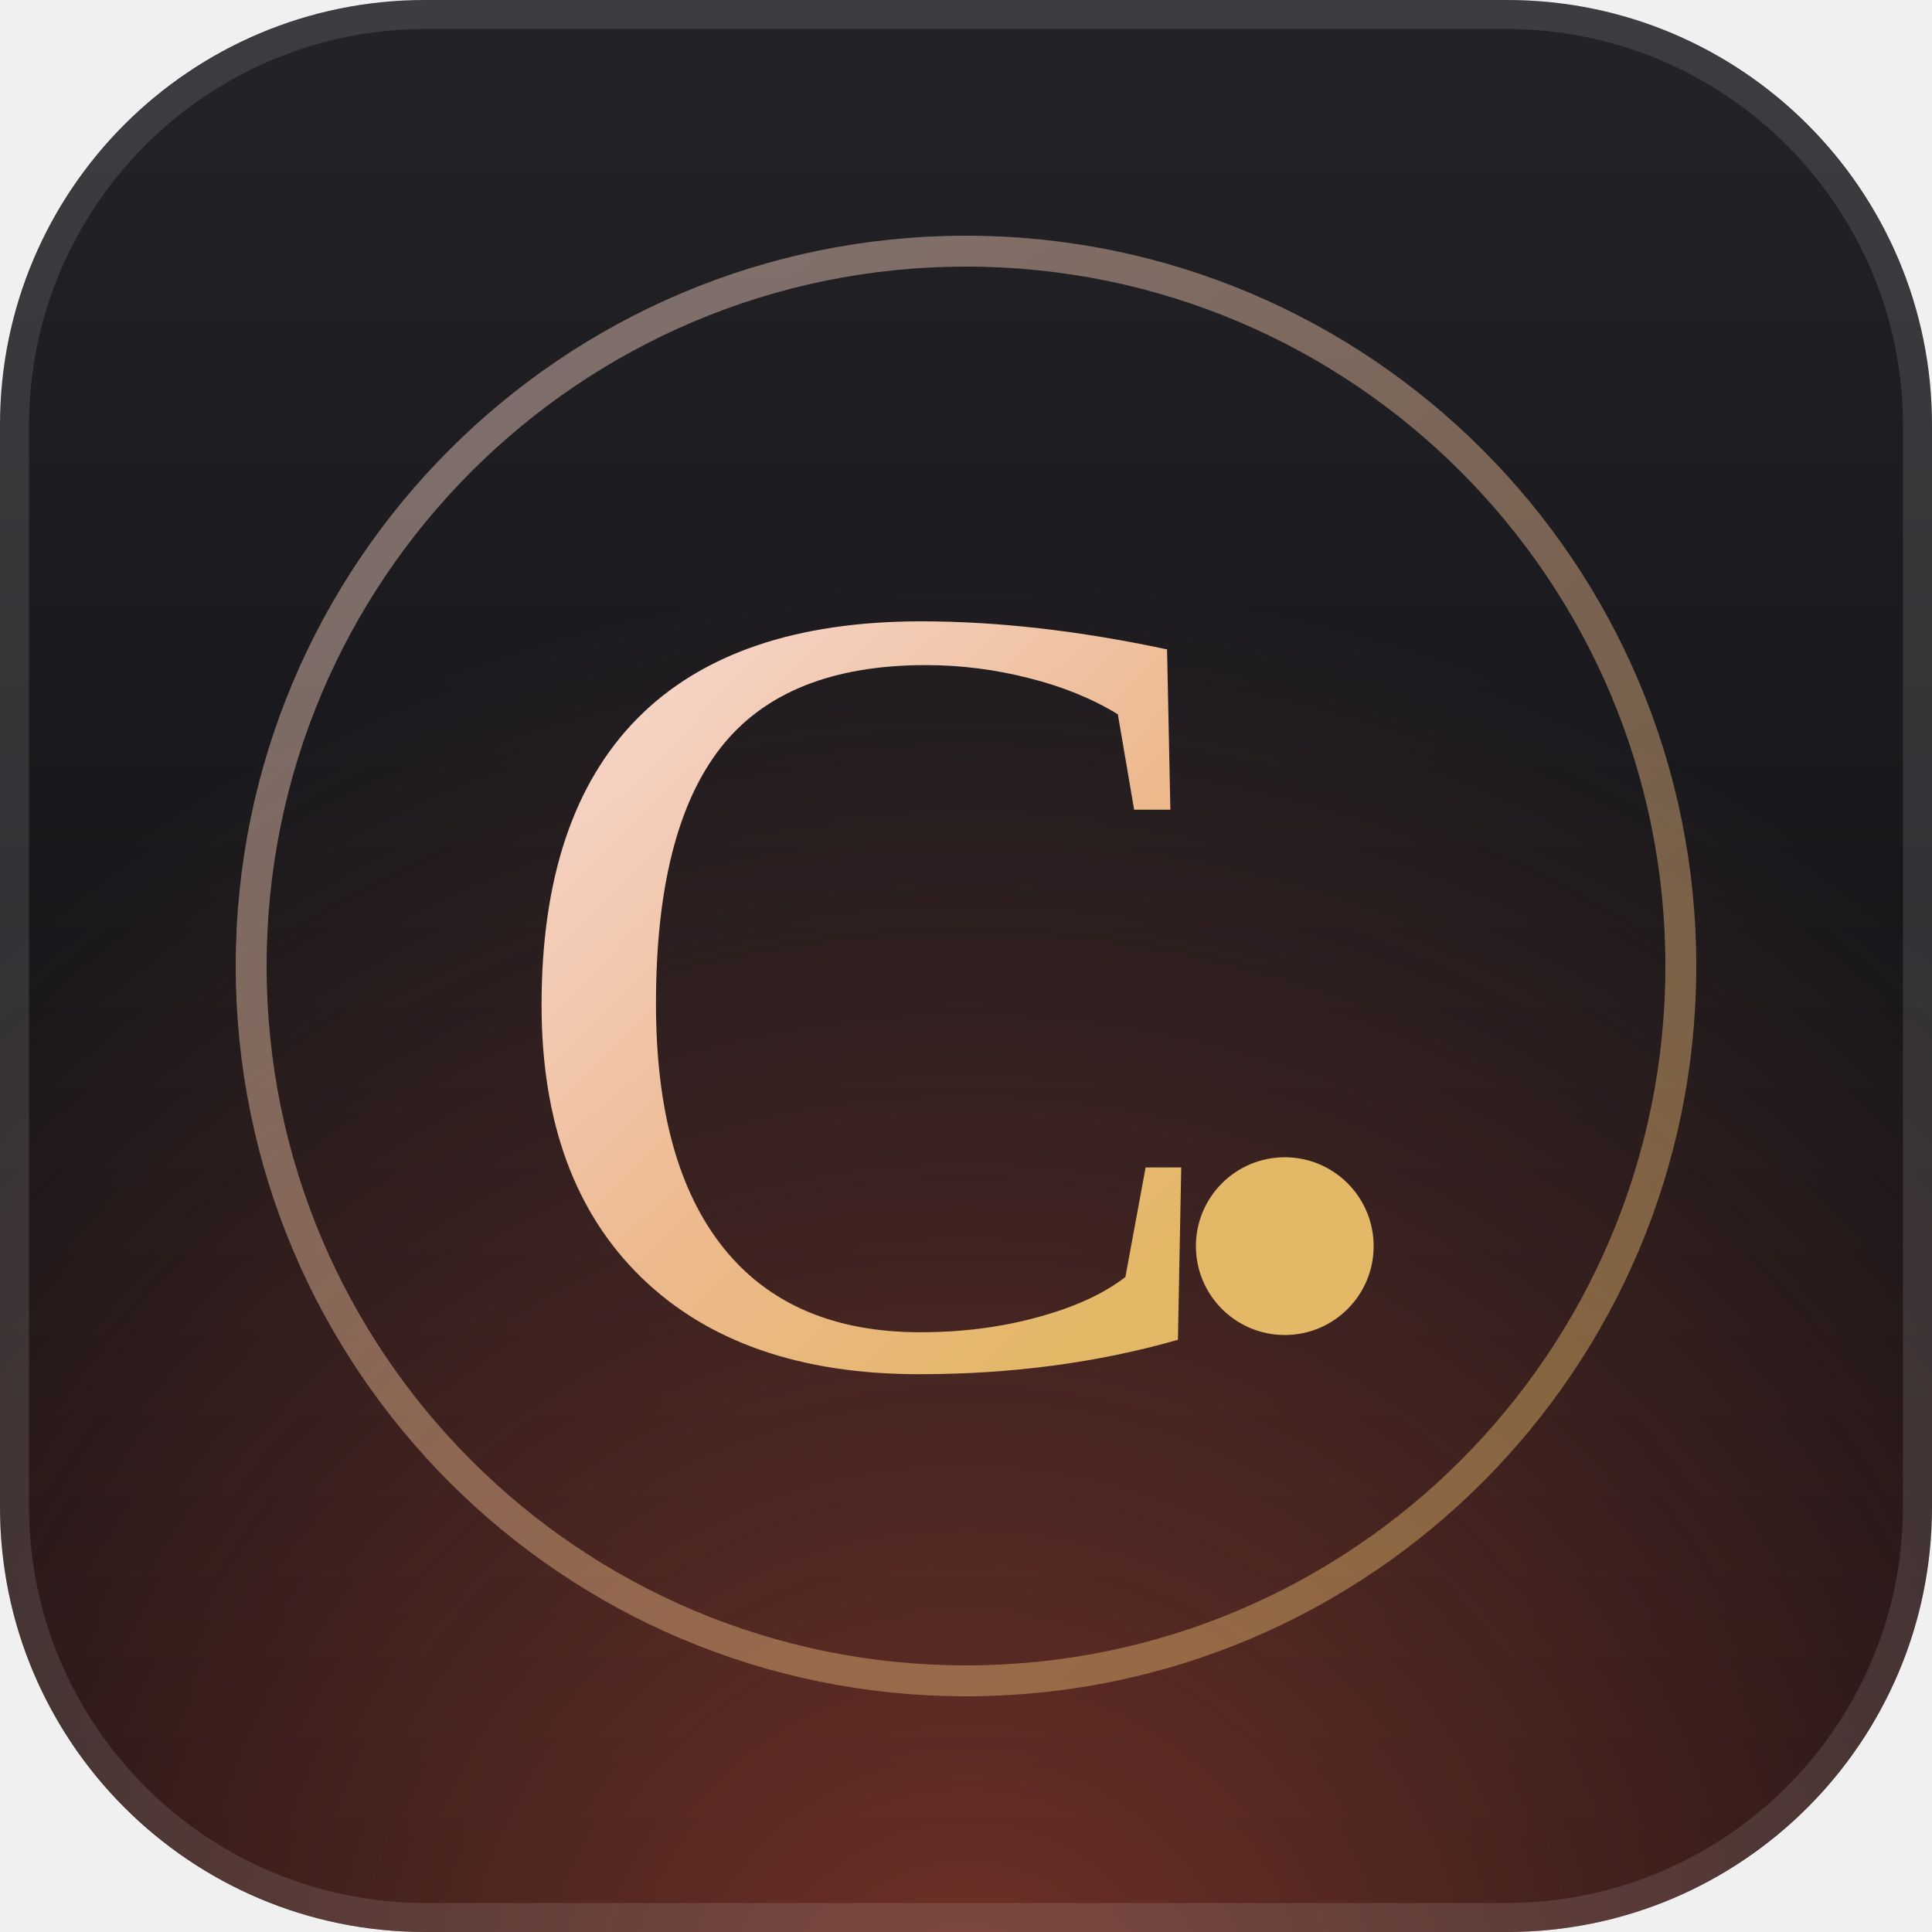
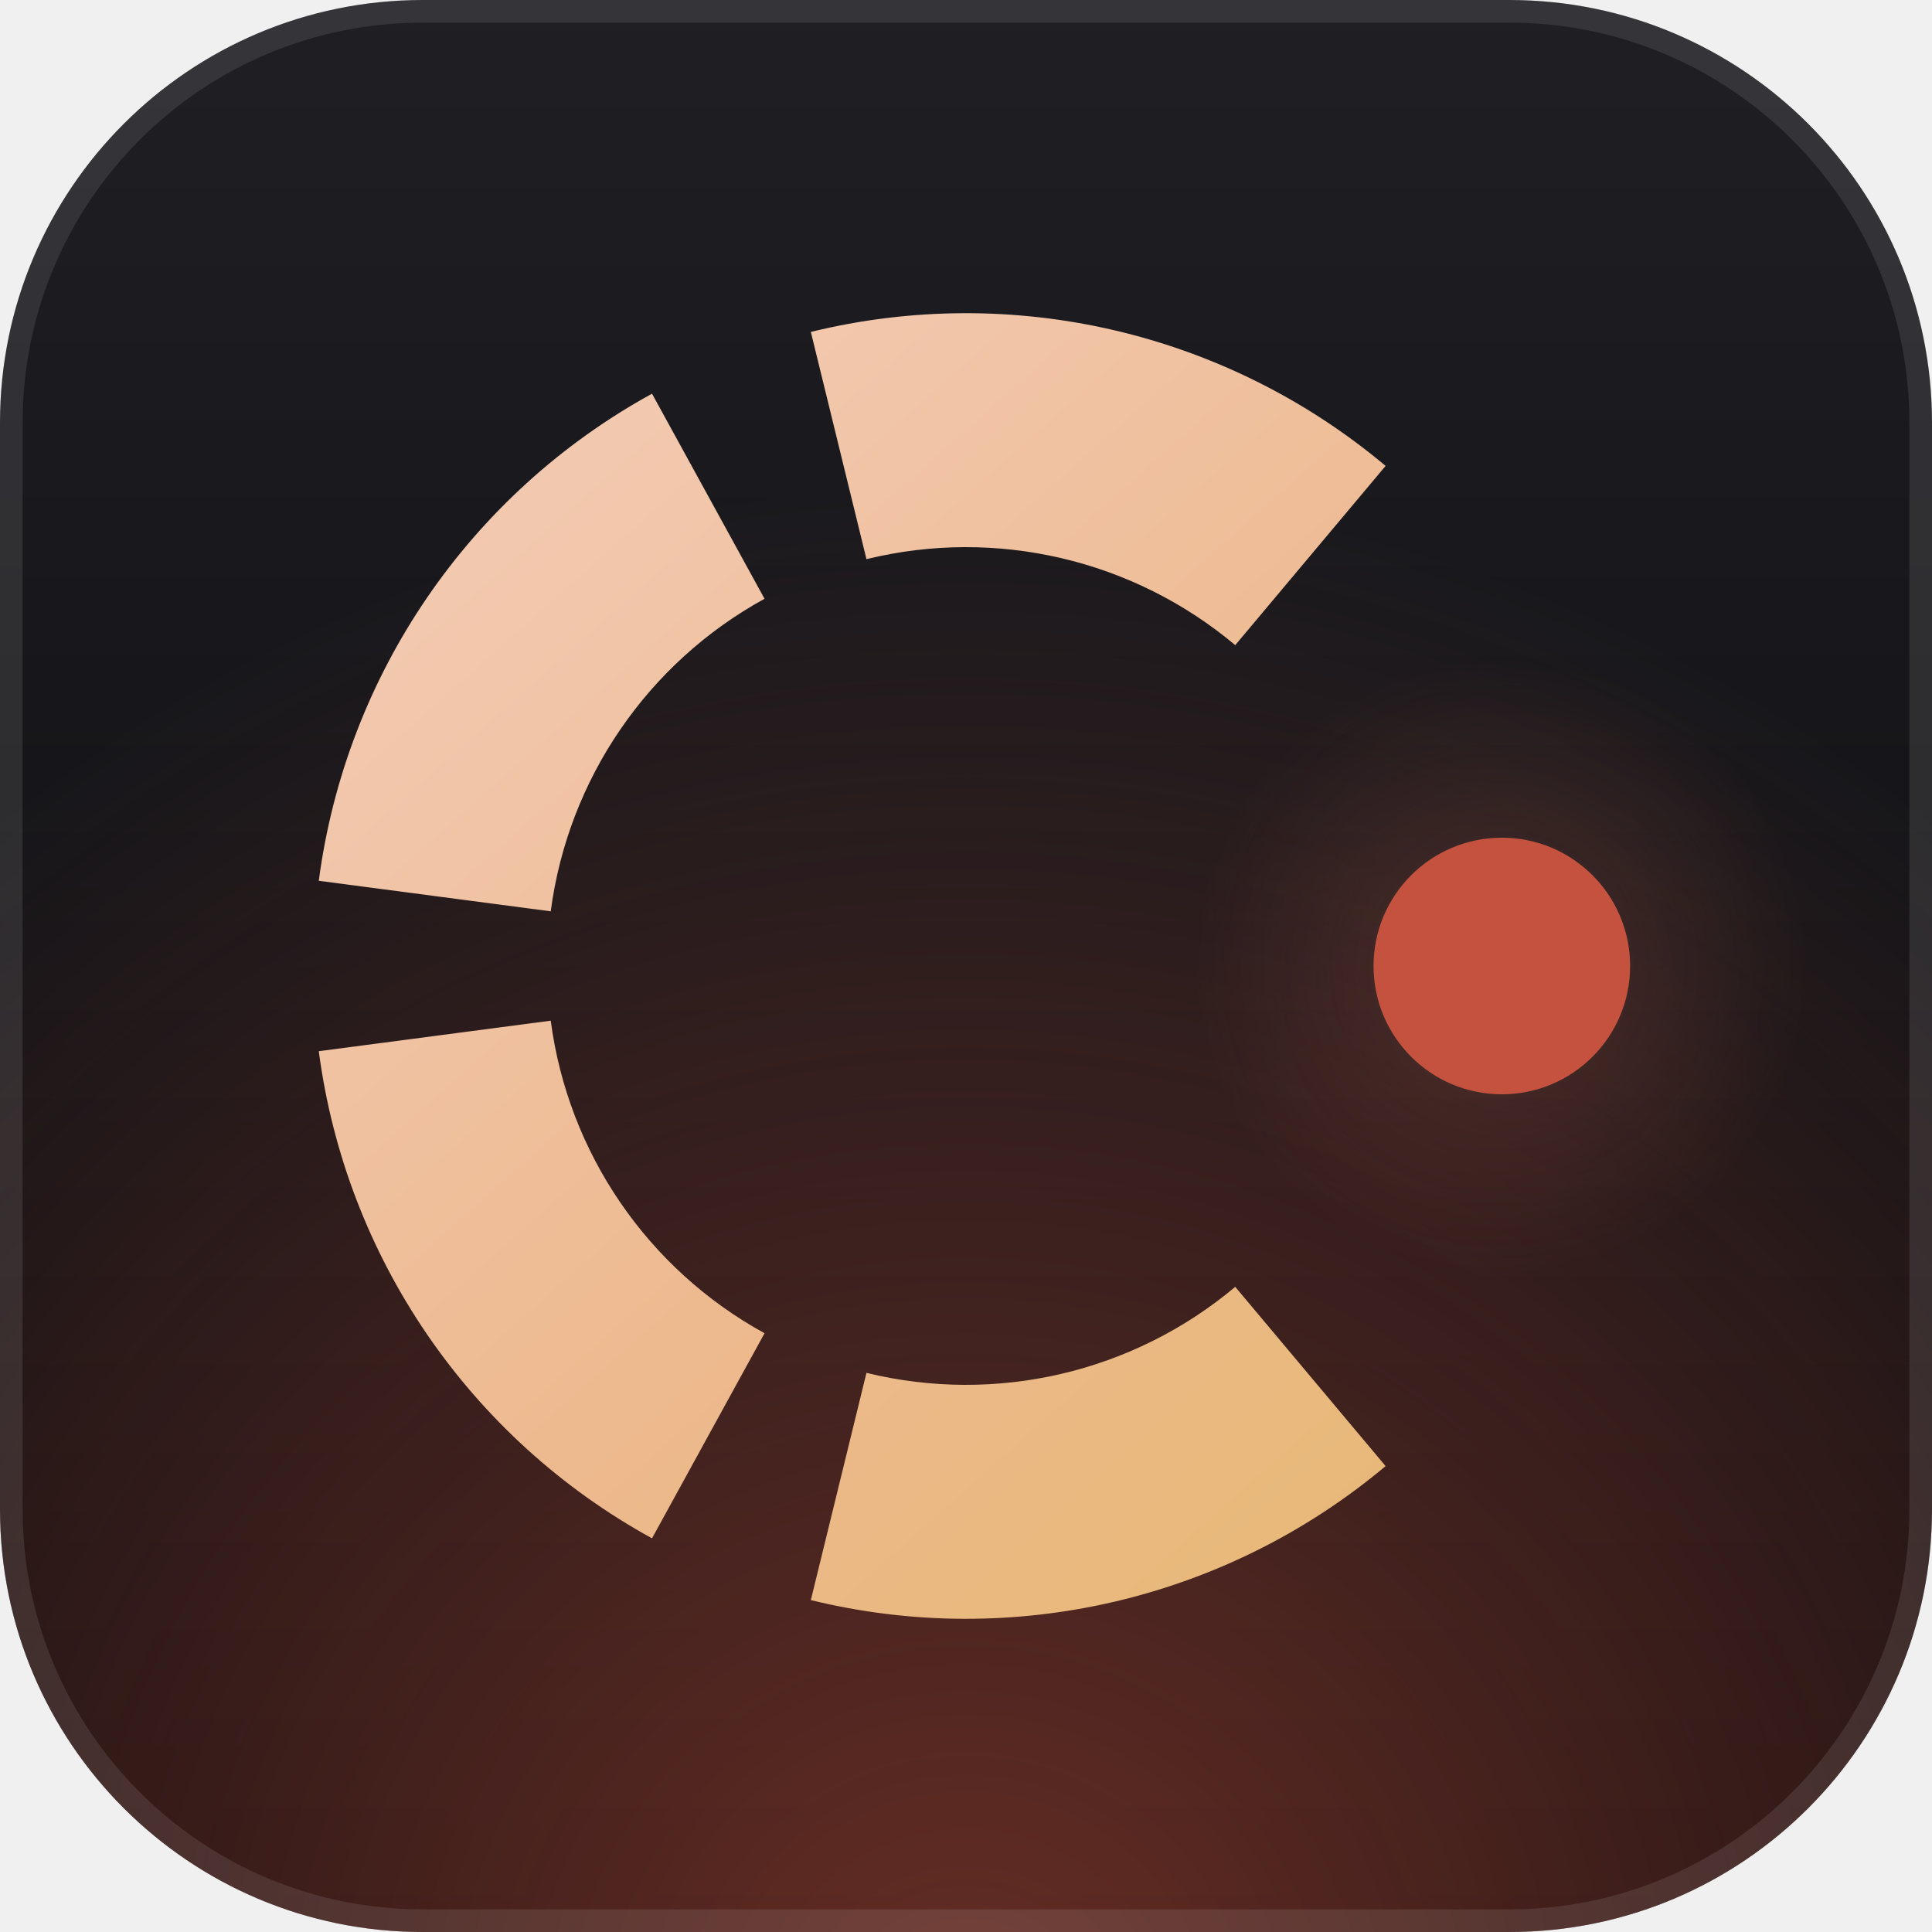
- <svg xmlns="http://www.w3.org/2000/svg" viewBox="0 0 100 100" role="img" aria-label="Candor">
+ <svg xmlns="http://www.w3.org/2000/svg" viewBox="0 0 512 512" role="img" aria-label="Candor">
  <defs>
-     <linearGradient id="cd-tile" x1="0" y1="0" x2="0" y2="1">
-       <stop offset="0" stop-color="#232328" />
-       <stop offset="1" stop-color="#0B0B0D" />
-     </linearGradient>
-     <linearGradient id="cd-warm" x1="0.15" y1="0.1" x2="0.85" y2="0.95">
+     <linearGradient id="fw" x1="0.1" y1="0.05" x2="0.9" y2="0.95" gradientUnits="userSpaceOnUse" gradientTransform="scale(512)">
      <stop offset="0" stop-color="#F6D3C6" />
      <stop offset="0.55" stop-color="#EDB98E" />
      <stop offset="1" stop-color="#E3B866" />
    </linearGradient>
-     <radialGradient id="cd-glow" cx="0.5" cy="1.05" r="0.75">
-       <stop offset="0" stop-color="#C4523F" stop-opacity="0.55" />
+     <linearGradient id="ft" x1="0" y1="0" x2="0" y2="1">
+       <stop offset="0" stop-color="#1F1F24" />
+       <stop offset="1" stop-color="#09090B" />
+     </linearGradient>
+     <radialGradient id="fg" cx="0.5" cy="1.05" r="0.8">
+       <stop offset="0" stop-color="#C4523F" stop-opacity="0.5" />
      <stop offset="1" stop-color="#C4523F" stop-opacity="0" />
    </radialGradient>
+     <radialGradient id="fh" cx="0.5" cy="0.5" r="0.5">
+       <stop offset="0" stop-color="#E07A63" stop-opacity="0.55" />
+       <stop offset="1" stop-color="#E07A63" stop-opacity="0" />
+     </radialGradient>
  </defs>
-   <rect width="100" height="100" rx="22" fill="url(#cd-tile)" />
-   <rect width="100" height="100" rx="22" fill="url(#cd-glow)" />
-   <rect x="0.75" y="0.75" width="98.5" height="98.5" rx="21.3" fill="none" stroke="#FFFFFF" stroke-opacity="0.12" stroke-width="1.5" />
-   <circle cx="50" cy="50" r="37" fill="none" stroke="url(#cd-warm)" stroke-opacity="0.45" stroke-width="1.6" />
-   <text x="45" y="51" font-family="'Instrument Serif', Georgia, 'Times New Roman', serif" font-size="58" fill="url(#cd-warm)" text-anchor="middle" dominant-baseline="central">C</text>
-   <circle cx="66.5" cy="64.5" r="4.6" fill="#E3B866" />
+   <rect width="512" height="512" rx="112" fill="url(#ft)" />
+   <rect width="512" height="512" rx="112" fill="url(#fg)" />
+   <rect x="3" y="3" width="506" height="506" rx="109" fill="none" stroke="#FFFFFF" stroke-opacity="0.1" stroke-width="6" />
+   <g fill="url(#fw)">
+     <path d="M367.2 123.47 A173 173 0 0 0 214.88 87.96 L229.62 148.18 A111 111 0 0 1 327.35 170.97 Z" />
+     <path d="M172.79 104.33 A173 173 0 0 0 84.48 233.42 L145.95 241.51 A111 111 0 0 1 202.61 158.68 Z" />
+     <path d="M84.48 278.58 A173 173 0 0 0 172.79 407.67 L202.61 353.32 A111 111 0 0 1 145.95 270.49 Z" />
+     <path d="M214.88 424.04 A173 173 0 0 0 367.2 388.53 L327.35 341.03 A111 111 0 0 1 229.62 363.82 Z" />
+   </g>
+   <circle cx="398" cy="256" r="81.6" fill="url(#fh)" opacity=".35" />
+   <circle cx="398" cy="256" r="34" fill="#C4523F" />
</svg>
